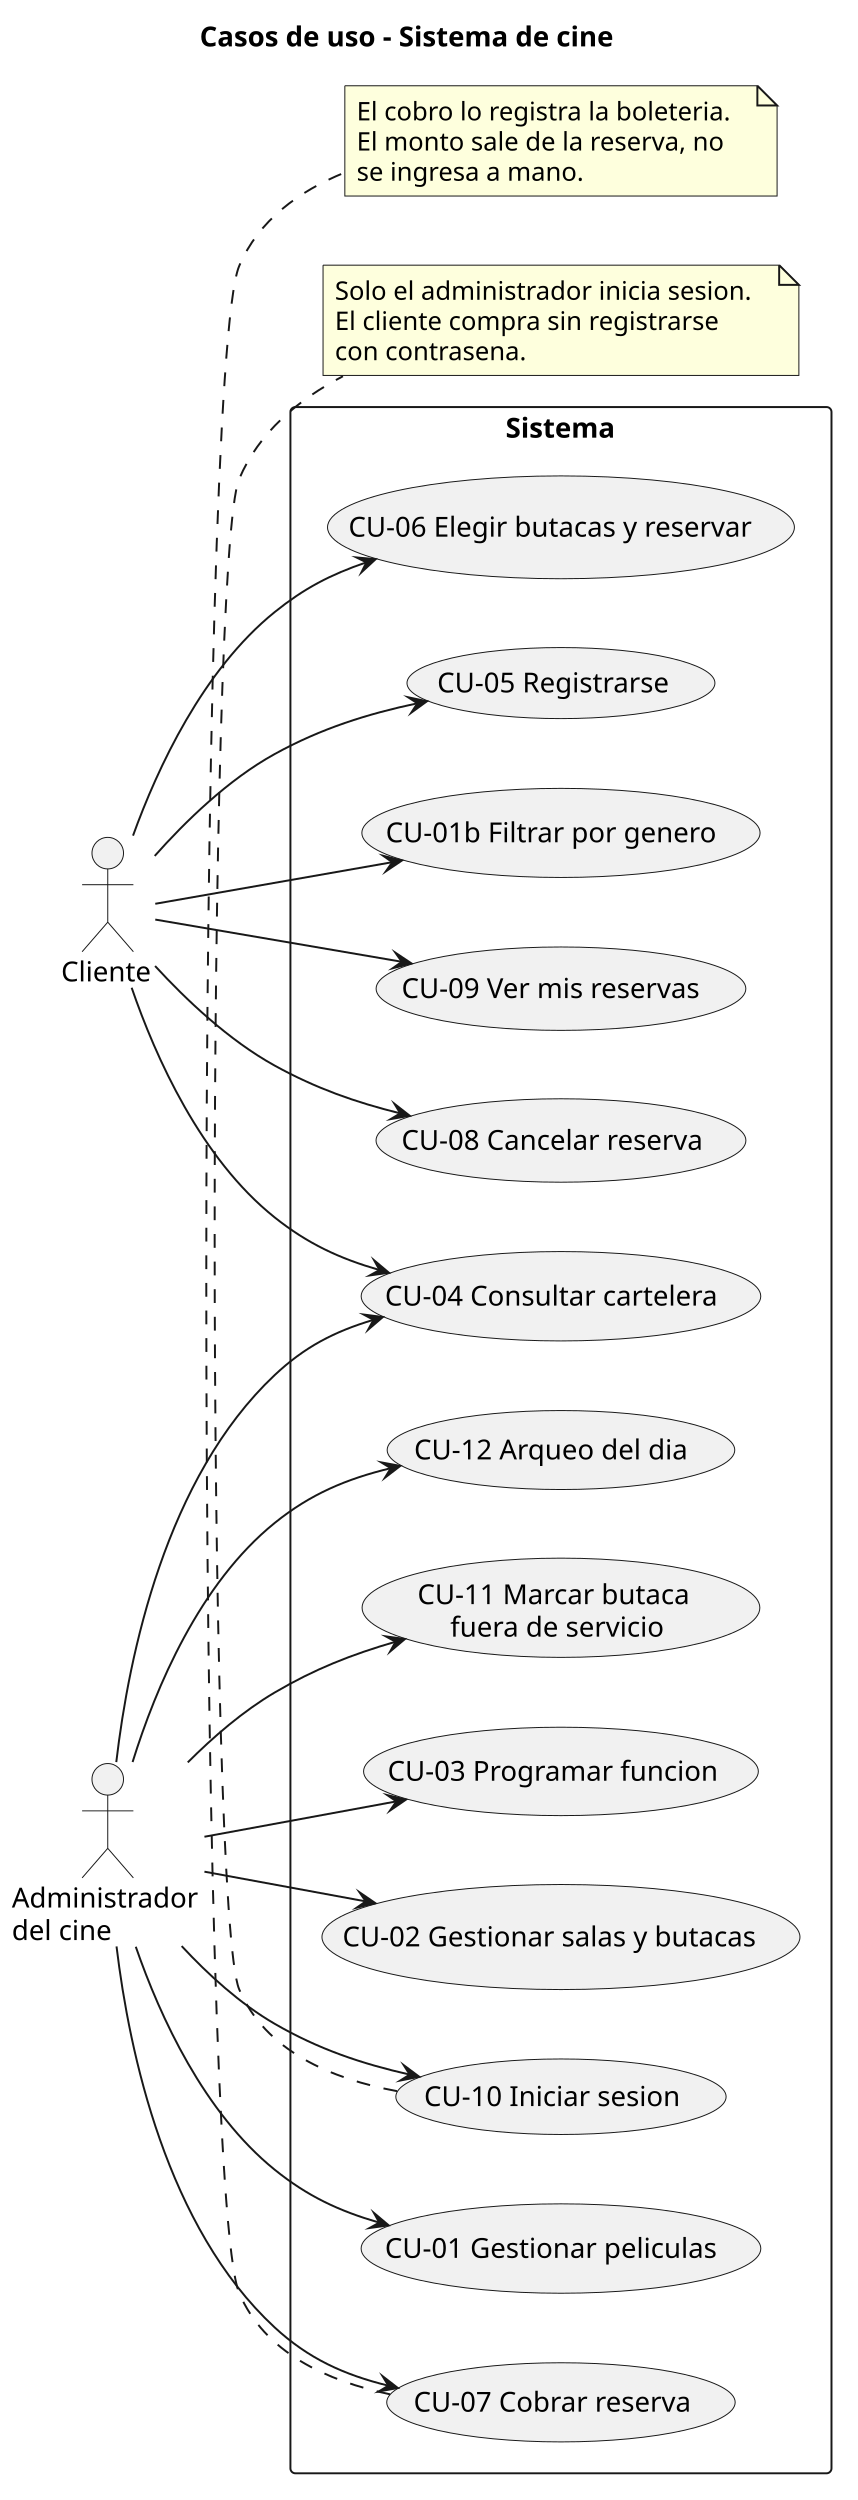
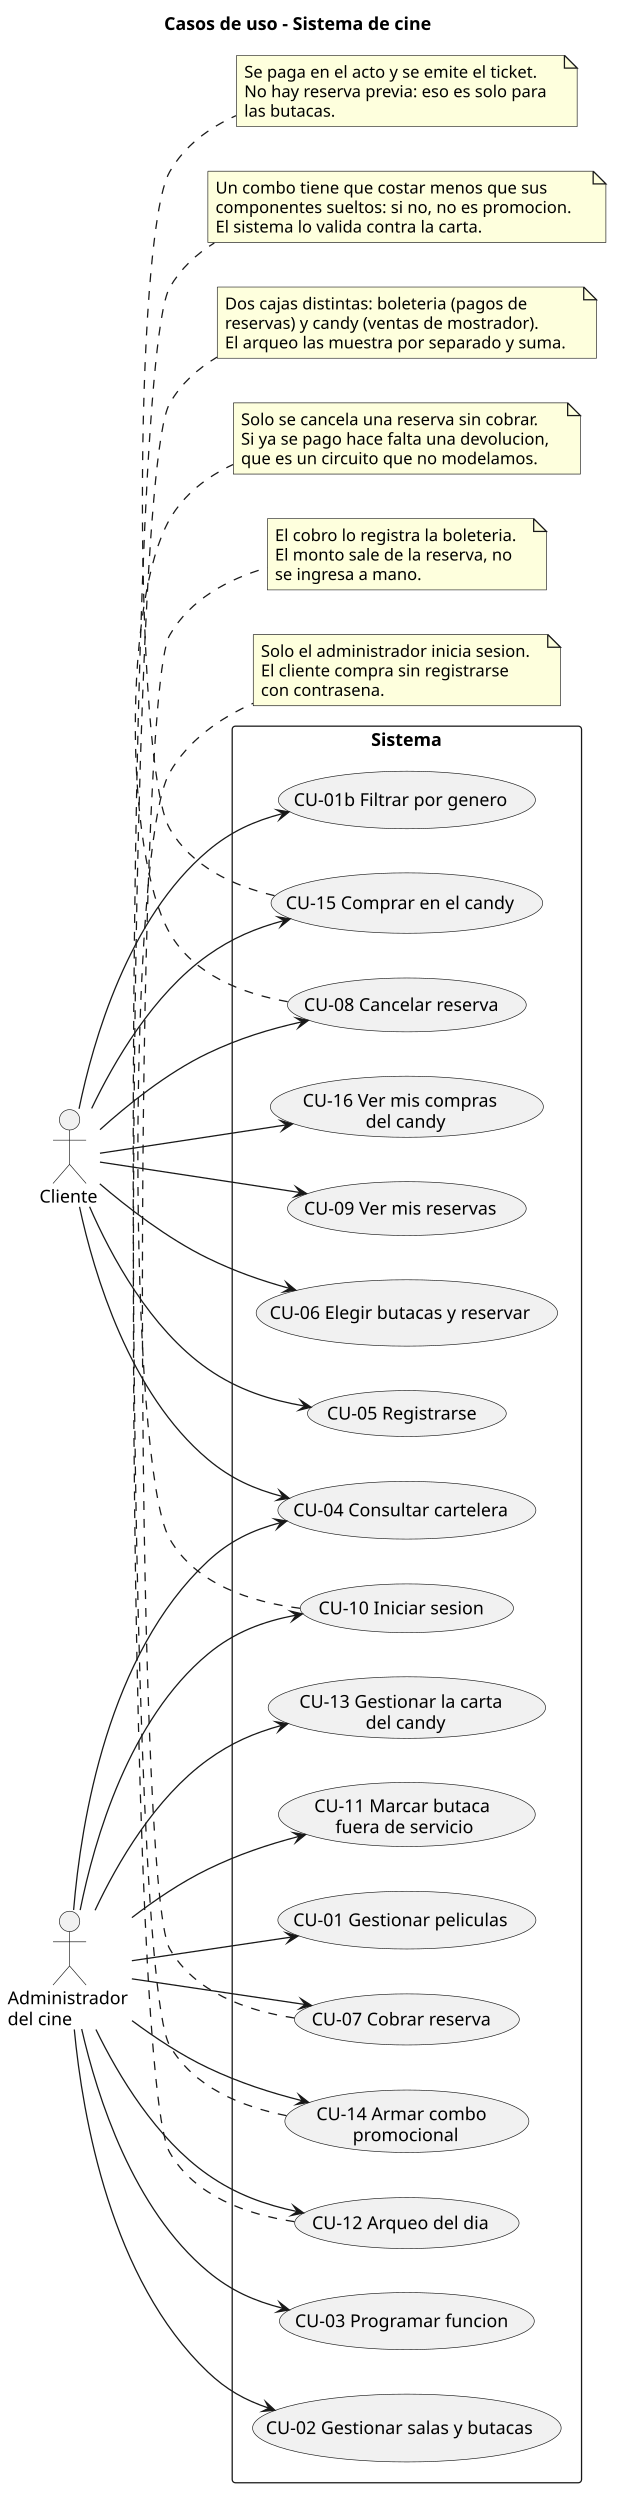
- <svg xmlns="http://www.w3.org/2000/svg" contentStyleType="text/css" data-diagram-type="DESCRIPTION" height="1268px" preserveAspectRatio="none" style="width:435px;height:1268px;background:#FFFFFF;" version="1.1" viewBox="0 0 435 1268" width="435px" zoomAndPan="magnify">
+ <svg xmlns="http://www.w3.org/2000/svg" contentStyleType="text/css" data-diagram-type="DESCRIPTION" height="1964px" preserveAspectRatio="none" style="width:490px;height:1964px;background:#FFFFFF;" version="1.1" viewBox="0 0 490 1964" width="490px" zoomAndPan="magnify">
  <defs />
  <g>
    <g class="title" data-source-line="1">
-       <text fill="#000000" font-family="sans-serif" font-size="14" font-weight="700" lengthAdjust="spacing" textLength="226.167" x="101.281" y="23.535">Casos de uso - Sistema de cine</text>
+       <text fill="#000000" font-family="sans-serif" font-size="14" font-weight="700" lengthAdjust="spacing" textLength="226.167" x="128.91" y="23.535">Casos de uso - Sistema de cine</text>
    </g>
    <g class="cluster" data-qualified-name="Sistema" data-source-line="8" id="ent0003">
-       <rect fill="none" height="1048" rx="2.5" ry="2.5" style="stroke:#181818;stroke-width:1;" width="274.43" x="147.3" y="206.458" />
-       <text fill="#000000" font-family="sans-serif" font-size="14" font-weight="700" lengthAdjust="spacing" textLength="56.15" x="256.44" y="221.993">Sistema</text>
+       <rect fill="none" height="1380" rx="2.5" ry="2.5" style="stroke:#181818;stroke-width:1;" width="274.44" x="182.42" y="570.458" />
+       <text fill="#000000" font-family="sans-serif" font-size="14" font-weight="700" lengthAdjust="spacing" textLength="56.15" x="291.565" y="585.993">Sistema</text>
    </g>
    <g class="entity" data-qualified-name="Sistema.CU01" data-source-line="9" id="ent0004">
-       <ellipse cx="284.522" cy="1140.461" fill="#F1F1F1" rx="101.362" ry="22.672" style="stroke:#181818;stroke-width:0.5;" />
-       <text fill="#000000" font-family="sans-serif" font-size="14" lengthAdjust="spacing" textLength="178.616" x="195.214" y="1145.205">CU-01 Gestionar peliculas</text>
+       <ellipse cx="319.642" cy="1508.461" fill="#F1F1F1" rx="101.362" ry="22.672" style="stroke:#181818;stroke-width:0.5;" />
+       <text fill="#000000" font-family="sans-serif" font-size="14" lengthAdjust="spacing" textLength="178.616" x="230.334" y="1513.205">CU-01 Gestionar peliculas</text>
    </g>
    <g class="entity" data-qualified-name="Sistema.CU01b" data-source-line="10" id="ent0005">
-       <ellipse cx="284.523" cy="422.457" fill="#F1F1F1" rx="100.993" ry="22.599" style="stroke:#181818;stroke-width:0.5;" />
-       <text fill="#000000" font-family="sans-serif" font-size="14" lengthAdjust="spacing" textLength="177.803" x="195.621" y="427.201">CU-01b Filtrar por genero</text>
+       <ellipse cx="319.643" cy="628.457" fill="#F1F1F1" rx="100.993" ry="22.599" style="stroke:#181818;stroke-width:0.5;" />
+       <text fill="#000000" font-family="sans-serif" font-size="14" lengthAdjust="spacing" textLength="177.803" x="230.742" y="633.201">CU-01b Filtrar por genero</text>
    </g>
    <g class="entity" data-qualified-name="Sistema.CU02" data-source-line="11" id="ent0006">
-       <ellipse cx="284.519" cy="982.462" fill="#F1F1F1" rx="121.219" ry="26.644" style="stroke:#181818;stroke-width:0.5;" />
-       <text fill="#000000" font-family="sans-serif" font-size="14" lengthAdjust="spacing" textLength="221.601" x="173.719" y="987.206">CU-02 Gestionar salas y butacas</text>
+       <ellipse cx="319.639" cy="1907.462" fill="#F1F1F1" rx="121.219" ry="26.644" style="stroke:#181818;stroke-width:0.5;" />
+       <text fill="#000000" font-family="sans-serif" font-size="14" lengthAdjust="spacing" textLength="221.601" x="208.839" y="1912.206">CU-02 Gestionar salas y butacas</text>
    </g>
    <g class="entity" data-qualified-name="Sistema.CU03" data-source-line="12" id="ent0007">
-       <ellipse cx="284.516" cy="898.462" fill="#F1F1F1" rx="100.116" ry="22.423" style="stroke:#181818;stroke-width:0.5;" />
-       <text fill="#000000" font-family="sans-serif" font-size="14" lengthAdjust="spacing" textLength="175.868" x="196.582" y="903.206">CU-03 Programar funcion</text>
+       <ellipse cx="319.636" cy="1823.461" fill="#F1F1F1" rx="100.116" ry="22.423" style="stroke:#181818;stroke-width:0.5;" />
+       <text fill="#000000" font-family="sans-serif" font-size="14" lengthAdjust="spacing" textLength="175.868" x="231.702" y="1828.206">CU-03 Programar funcion</text>
    </g>
    <g class="entity" data-qualified-name="Sistema.CU04" data-source-line="13" id="ent0008">
-       <ellipse cx="284.52" cy="657.456" fill="#F1F1F1" rx="101.34" ry="22.668" style="stroke:#181818;stroke-width:0.5;" />
-       <text fill="#000000" font-family="sans-serif" font-size="14" lengthAdjust="spacing" textLength="178.568" x="195.236" y="662.201">CU-04 Consultar cartelera</text>
+       <ellipse cx="319.64" cy="1186.456" fill="#F1F1F1" rx="101.34" ry="22.668" style="stroke:#181818;stroke-width:0.5;" />
+       <text fill="#000000" font-family="sans-serif" font-size="14" lengthAdjust="spacing" textLength="178.568" x="230.356" y="1191.2">CU-04 Consultar cartelera</text>
    </g>
    <g class="entity" data-qualified-name="Sistema.CU05" data-source-line="14" id="ent0009">
-       <ellipse cx="284.518" cy="346.458" fill="#F1F1F1" rx="78.098" ry="18.02" style="stroke:#181818;stroke-width:0.5;" />
-       <text fill="#000000" font-family="sans-serif" font-size="14" lengthAdjust="spacing" textLength="125.549" x="221.744" y="351.202">CU-05 Registrarse</text>
+       <ellipse cx="319.638" cy="1110.458" fill="#F1F1F1" rx="78.098" ry="18.02" style="stroke:#181818;stroke-width:0.5;" />
+       <text fill="#000000" font-family="sans-serif" font-size="14" lengthAdjust="spacing" textLength="125.549" x="256.864" y="1115.202">CU-05 Registrarse</text>
    </g>
    <g class="entity" data-qualified-name="Sistema.CU06" data-source-line="15" id="ent0010">
-       <ellipse cx="284.519" cy="267.458" fill="#F1F1F1" rx="118.399" ry="26.08" style="stroke:#181818;stroke-width:0.5;" />
-       <text fill="#000000" font-family="sans-serif" font-size="14" lengthAdjust="spacing" textLength="215.571" x="176.733" y="272.202">CU-06 Elegir butacas y reservar</text>
+       <ellipse cx="319.639" cy="1031.458" fill="#F1F1F1" rx="118.399" ry="26.08" style="stroke:#181818;stroke-width:0.5;" />
+       <text fill="#000000" font-family="sans-serif" font-size="14" lengthAdjust="spacing" textLength="215.571" x="211.853" y="1036.202">CU-06 Elegir butacas y reservar</text>
    </g>
    <g class="entity" data-qualified-name="Sistema.CU07" data-source-line="16" id="ent0011">
-       <ellipse cx="284.516" cy="1218.461" fill="#F1F1F1" rx="88.366" ry="20.073" style="stroke:#181818;stroke-width:0.5;" />
-       <text fill="#000000" font-family="sans-serif" font-size="14" lengthAdjust="spacing" textLength="149.509" x="209.762" y="1223.206">CU-07 Cobrar reserva</text>
+       <ellipse cx="319.636" cy="1586.461" fill="#F1F1F1" rx="88.366" ry="20.073" style="stroke:#181818;stroke-width:0.5;" />
+       <text fill="#000000" font-family="sans-serif" font-size="14" lengthAdjust="spacing" textLength="149.509" x="244.882" y="1591.206">CU-07 Cobrar reserva</text>
    </g>
    <g class="entity" data-qualified-name="Sistema.CU08" data-source-line="17" id="ent0012">
-       <ellipse cx="284.519" cy="578.458" fill="#F1F1F1" rx="93.799" ry="21.16" style="stroke:#181818;stroke-width:0.5;" />
-       <text fill="#000000" font-family="sans-serif" font-size="14" lengthAdjust="spacing" textLength="161.807" x="203.616" y="583.202">CU-08 Cancelar reserva</text>
+       <ellipse cx="319.639" cy="789.458" fill="#F1F1F1" rx="93.799" ry="21.16" style="stroke:#181818;stroke-width:0.5;" />
+       <text fill="#000000" font-family="sans-serif" font-size="14" lengthAdjust="spacing" textLength="161.807" x="238.736" y="794.202">CU-08 Cancelar reserva</text>
    </g>
    <g class="entity" data-qualified-name="Sistema.CU09" data-source-line="18" id="ent0013">
-       <ellipse cx="284.523" cy="501.461" fill="#F1F1F1" rx="93.763" ry="21.152" style="stroke:#181818;stroke-width:0.5;" />
-       <text fill="#000000" font-family="sans-serif" font-size="14" lengthAdjust="spacing" textLength="161.725" x="203.66" y="506.205">CU-09 Ver mis reservas</text>
+       <ellipse cx="319.643" cy="949.461" fill="#F1F1F1" rx="93.763" ry="21.152" style="stroke:#181818;stroke-width:0.5;" />
+       <text fill="#000000" font-family="sans-serif" font-size="14" lengthAdjust="spacing" textLength="161.725" x="238.78" y="954.205">CU-09 Ver mis reservas</text>
    </g>
    <g class="entity" data-qualified-name="Sistema.CU10" data-source-line="19" id="ent0014">
-       <ellipse cx="284.524" cy="1063.461" fill="#F1F1F1" rx="83.764" ry="19.153" style="stroke:#181818;stroke-width:0.5;" />
-       <text fill="#000000" font-family="sans-serif" font-size="14" lengthAdjust="spacing" textLength="138.906" x="215.071" y="1068.205">CU-10 Iniciar sesion</text>
+       <ellipse cx="319.644" cy="1263.461" fill="#F1F1F1" rx="83.764" ry="19.153" style="stroke:#181818;stroke-width:0.5;" />
+       <text fill="#000000" font-family="sans-serif" font-size="14" lengthAdjust="spacing" textLength="138.906" x="250.191" y="1268.205">CU-10 Iniciar sesion</text>
    </g>
    <g class="entity" data-qualified-name="Sistema.CU11" data-source-line="20" id="ent0015">
-       <ellipse cx="284.519" cy="815.459" fill="#F1F1F1" rx="100.869" ry="25.171" style="stroke:#181818;stroke-width:0.5;" />
-       <text fill="#000000" font-family="sans-serif" font-size="14" lengthAdjust="spacing" textLength="145.571" x="211.733" y="813.626">CU-11 Marcar butaca</text>
-       <text fill="#000000" font-family="sans-serif" font-size="14" lengthAdjust="spacing" textLength="112.342" x="228.348" y="830.114">fuera de servicio</text>
+       <ellipse cx="319.639" cy="1425.459" fill="#F1F1F1" rx="100.869" ry="25.171" style="stroke:#181818;stroke-width:0.5;" />
+       <text fill="#000000" font-family="sans-serif" font-size="14" lengthAdjust="spacing" textLength="145.571" x="246.853" y="1423.626">CU-11 Marcar butaca</text>
+       <text fill="#000000" font-family="sans-serif" font-size="14" lengthAdjust="spacing" textLength="112.342" x="263.468" y="1440.114">fuera de servicio</text>
    </g>
    <g class="entity" data-qualified-name="Sistema.CU12" data-source-line="21" id="ent0016">
-       <ellipse cx="284.521" cy="735.458" fill="#F1F1F1" rx="88.151" ry="20.03" style="stroke:#181818;stroke-width:0.5;" />
-       <text fill="#000000" font-family="sans-serif" font-size="14" lengthAdjust="spacing" textLength="149.017" x="210.012" y="740.203">CU-12 Arqueo del dia</text>
+       <ellipse cx="319.641" cy="1746.458" fill="#F1F1F1" rx="88.151" ry="20.03" style="stroke:#181818;stroke-width:0.5;" />
+       <text fill="#000000" font-family="sans-serif" font-size="14" lengthAdjust="spacing" textLength="149.017" x="245.132" y="1751.203">CU-12 Arqueo del dia</text>
+     </g>
+     <g class="entity" data-qualified-name="Sistema.CU13" data-source-line="22" id="ent0017">
+       <ellipse cx="319.641" cy="1341.463" fill="#F1F1F1" rx="108.971" ry="24.194" style="stroke:#181818;stroke-width:0.5;" />
+       <text fill="#000000" font-family="sans-serif" font-size="14" lengthAdjust="spacing" textLength="168.943" x="235.169" y="1341.653">CU-13 Gestionar la carta</text>
+       <text fill="#000000" font-family="sans-serif" font-size="14" lengthAdjust="spacing" textLength="64.805" x="287.239" y="1358.142">del candy</text>
+     </g>
+     <g class="entity" data-qualified-name="Sistema.CU14" data-source-line="23" id="ent0018">
+       <ellipse cx="319.637" cy="1666.456" fill="#F1F1F1" rx="95.847" ry="24.528" style="stroke:#181818;stroke-width:0.5;" />
+       <text fill="#000000" font-family="sans-serif" font-size="14" lengthAdjust="spacing" textLength="142.222" x="248.526" y="1665.603">CU-14 Armar combo</text>
+       <text fill="#000000" font-family="sans-serif" font-size="14" lengthAdjust="spacing" textLength="85.094" x="277.09" y="1682.091">promocional</text>
+     </g>
+     <g class="entity" data-qualified-name="Sistema.CU15" data-source-line="24" id="ent0019">
+       <ellipse cx="319.644" cy="709.459" fill="#F1F1F1" rx="106.704" ry="23.741" style="stroke:#181818;stroke-width:0.5;" />
+       <text fill="#000000" font-family="sans-serif" font-size="14" lengthAdjust="spacing" textLength="190.319" x="224.484" y="714.203">CU-15 Comprar en el candy</text>
+     </g>
+     <g class="entity" data-qualified-name="Sistema.CU16" data-source-line="25" id="ent0020">
+       <ellipse cx="319.637" cy="869.463" fill="#F1F1F1" rx="107.247" ry="24.005" style="stroke:#181818;stroke-width:0.5;" />
+       <text fill="#000000" font-family="sans-serif" font-size="14" lengthAdjust="spacing" textLength="163.666" x="237.804" y="869.439">CU-16 Ver mis compras</text>
+       <text fill="#000000" font-family="sans-serif" font-size="14" lengthAdjust="spacing" textLength="64.805" x="287.235" y="885.927">del candy</text>
    </g>
    <g class="entity" data-qualified-name="cliente" data-source-line="5" id="ent0001">
-       <ellipse cx="54.652" cy="432.718" fill="#F1F1F1" rx="8" ry="8" style="stroke:#181818;stroke-width:0.5;" />
-       <path d="M54.652,440.718 L54.652,467.718 M41.652,448.718 L67.652,448.718 M54.652,467.718 L41.652,482.718 M54.652,467.718 L67.652,482.718" fill="none" style="stroke:#181818;stroke-width:0.5;" />
-       <text fill="#000000" font-family="sans-serif" font-size="14" lengthAdjust="spacing" textLength="47.305" x="31" y="497.753">Cliente</text>
+       <ellipse cx="54.652" cy="879.718" fill="#F1F1F1" rx="8" ry="8" style="stroke:#181818;stroke-width:0.5;" />
+       <path d="M54.652,887.718 L54.652,914.718 M41.652,895.718 L67.652,895.718 M54.652,914.718 L41.652,929.718 M54.652,914.718 L67.652,929.718" fill="none" style="stroke:#181818;stroke-width:0.5;" />
+       <text fill="#000000" font-family="sans-serif" font-size="14" lengthAdjust="spacing" textLength="47.305" x="31" y="944.753">Cliente</text>
    </g>
    <g class="entity" data-qualified-name="admin" data-source-line="6" id="ent0002">
-       <ellipse cx="54.648" cy="902.468" fill="#F1F1F1" rx="8" ry="8" style="stroke:#181818;stroke-width:0.5;" />
-       <path d="M54.648,910.468 L54.648,937.468 M41.648,918.468 L67.648,918.468 M54.648,937.468 L41.648,952.468 M54.648,937.468 L67.648,952.468" fill="none" style="stroke:#181818;stroke-width:0.5;" />
-       <text fill="#000000" font-family="sans-serif" font-size="14" lengthAdjust="spacing" textLength="97.296" x="6" y="967.503">Administrador</text>
-       <text fill="#000000" font-family="sans-serif" font-size="14" lengthAdjust="spacing" textLength="52.794" x="6" y="983.992">del cine</text>
-     </g>
-     <g class="entity" data-qualified-name="GMN31" data-source-line="41" id="ent0032">
-       <path d="M163.85,134.488 L163.85,190.42 L405.19,190.42 L405.19,144.488 L395.19,134.488 L163.85,134.488" fill="#FEFFDD" style="stroke:#181818;stroke-width:0.5;" />
-       <path d="M395.19,134.488 L395.19,144.488 L405.19,144.488 L395.19,134.488" fill="#FEFFDD" style="stroke:#181818;stroke-width:1;" />
-       <text fill="#000000" font-family="sans-serif" font-size="13" lengthAdjust="spacing" textLength="220.34" x="169.85" y="152.057">Solo el administrador inicia sesion.</text>
-       <text fill="#000000" font-family="sans-serif" font-size="13" lengthAdjust="spacing" textLength="202.363" x="169.85" y="167.367">El cliente compra sin registrarse</text>
-       <text fill="#000000" font-family="sans-serif" font-size="13" lengthAdjust="spacing" textLength="100.128" x="169.85" y="182.678">con contrasena.</text>
-     </g>
-     <g class="entity" data-qualified-name="GMN34" data-source-line="47" id="ent0035">
-       <path d="M174.9,43.488 L174.9,99.42 L394.137,99.42 L394.137,53.488 L384.137,43.488 L174.9,43.488" fill="#FEFFDD" style="stroke:#181818;stroke-width:0.5;" />
-       <path d="M384.137,43.488 L384.137,53.488 L394.137,53.488 L384.137,43.488" fill="#FEFFDD" style="stroke:#181818;stroke-width:1;" />
-       <text fill="#000000" font-family="sans-serif" font-size="13" lengthAdjust="spacing" textLength="198.237" x="180.9" y="61.057">El cobro lo registra la boleteria.</text>
-       <text fill="#000000" font-family="sans-serif" font-size="13" lengthAdjust="spacing" textLength="193.515" x="180.9" y="76.367">El monto sale de la reserva, no</text>
-       <text fill="#000000" font-family="sans-serif" font-size="13" lengthAdjust="spacing" textLength="119.171" x="180.9" y="91.678">se ingresa a mano.</text>
-     </g>
-     <g class="link" data-entity-1="ent0001" data-entity-2="ent0008" data-link-type="dependency" data-source-line="24" id="lnk17">
-       <path d="M66.78,500.978 C78.95,536.338 101.88,587.618 139.3,617.458 C155.95,630.738 171.936,638.232 192.486,644.162" fill="none" id="cliente-to-CU04" style="stroke:#181818;stroke-width:1;" />
-       <polygon fill="#181818" points="197.29,645.548,189.752,639.21,192.486,644.162,187.534,646.896,197.29,645.548" style="stroke:#181818;stroke-width:1;stroke-linejoin:miter;stroke-miterlimit:10;" />
-     </g>
-     <g class="link" data-entity-1="ent0001" data-entity-2="ent0005" data-link-type="dependency" data-source-line="25" id="lnk18">
-       <path d="M78.75,458.398 C107.94,453.278 154.785,445.052 198.965,437.302" fill="none" id="cliente-to-CU01b" style="stroke:#181818;stroke-width:1;" />
-       <polygon fill="#181818" points="203.89,436.438,194.334,434.053,198.965,437.302,195.716,441.933,203.89,436.438" style="stroke:#181818;stroke-width:1;stroke-linejoin:miter;stroke-miterlimit:10;" />
-     </g>
-     <g class="link" data-entity-1="ent0001" data-entity-2="ent0009" data-link-type="dependency" data-source-line="26" id="lnk19">
-       <path d="M78.47,434.128 C93.9,416.768 115.72,395.458 139.3,382.458 C162.91,369.438 186.389,362.086 211.689,356.716" fill="none" id="cliente-to-CU05" style="stroke:#181818;stroke-width:1;" />
-       <polygon fill="#181818" points="216.58,355.678,206.946,353.634,211.689,356.716,208.607,361.46,216.58,355.678" style="stroke:#181818;stroke-width:1;stroke-linejoin:miter;stroke-miterlimit:10;" />
-     </g>
-     <g class="link" data-entity-1="ent0001" data-entity-2="ent0010" data-link-type="dependency" data-source-line="27" id="lnk20">
-       <path d="M67.47,423.838 C79.96,389.308 102.96,339.768 139.3,310.458 C154.14,298.488 167.517,291.45 185.817,285.22" fill="none" id="cliente-to-CU06" style="stroke:#181818;stroke-width:1;" />
-       <polygon fill="#181818" points="190.55,283.608,180.741,282.722,185.817,285.22,183.319,290.295,190.55,283.608" style="stroke:#181818;stroke-width:1;stroke-linejoin:miter;stroke-miterlimit:10;" />
-     </g>
-     <g class="link" data-entity-1="ent0001" data-entity-2="ent0012" data-link-type="dependency" data-source-line="28" id="lnk21">
-       <path d="M78.66,489.958 C94.17,506.838 116,527.608 139.3,540.458 C160.27,552.028 180.058,558.99 202.988,564.7" fill="none" id="cliente-to-CU08" style="stroke:#181818;stroke-width:1;" />
-       <polygon fill="#181818" points="207.84,565.908,200.073,559.852,202.988,564.7,198.14,567.615,207.84,565.908" style="stroke:#181818;stroke-width:1;stroke-linejoin:miter;stroke-miterlimit:10;" />
-     </g>
-     <g class="link" data-entity-1="ent0001" data-entity-2="ent0013" data-link-type="dependency" data-source-line="29" id="lnk22">
-       <path d="M78.75,466.408 C109.02,471.588 158.622,480.085 203.802,487.815" fill="none" id="cliente-to-CU09" style="stroke:#181818;stroke-width:1;" />
-       <polygon fill="#181818" points="208.73,488.658,200.534,483.198,203.802,487.815,199.184,491.083,208.73,488.658" style="stroke:#181818;stroke-width:1;stroke-linejoin:miter;stroke-miterlimit:10;" />
-     </g>
-     <g class="link" data-entity-1="ent0002" data-entity-2="ent0014" data-link-type="dependency" data-source-line="31" id="lnk23">
-       <path d="M92.14,987.048 C105.57,1001.528 121.82,1016.328 139.3,1026.458 C161.55,1039.358 183.413,1046.714 207.793,1052.234" fill="none" id="admin-to-CU10" style="stroke:#181818;stroke-width:1;" />
-       <polygon fill="#181818" points="212.67,1053.338,204.775,1047.45,207.793,1052.234,203.009,1055.252,212.67,1053.338" style="stroke:#181818;stroke-width:1;stroke-linejoin:miter;stroke-miterlimit:10;" />
-     </g>
-     <g class="link" data-entity-1="ent0002" data-entity-2="ent0004" data-link-type="dependency" data-source-line="32" id="lnk24">
-       <path d="M68.87,987.388 C81.35,1023.368 103.58,1071.588 139.3,1100.458 C155.87,1113.848 171.817,1121.38 192.367,1127.32" fill="none" id="admin-to-CU01" style="stroke:#181818;stroke-width:1;" />
-       <polygon fill="#181818" points="197.17,1128.708,189.635,1122.366,192.367,1127.32,187.413,1130.052,197.17,1128.708" style="stroke:#181818;stroke-width:1;stroke-linejoin:miter;stroke-miterlimit:10;" />
-     </g>
-     <g class="link" data-entity-1="ent0002" data-entity-2="ent0006" data-link-type="dependency" data-source-line="33" id="lnk25">
-       <path d="M103.69,949.318 C128.9,953.958 155.733,958.902 185.513,964.392" fill="none" id="admin-to-CU02" style="stroke:#181818;stroke-width:1;" />
-       <polygon fill="#181818" points="190.43,965.298,182.304,959.733,185.513,964.392,180.854,967.6,190.43,965.298" style="stroke:#181818;stroke-width:1;stroke-linejoin:miter;stroke-miterlimit:10;" />
-     </g>
-     <g class="link" data-entity-1="ent0002" data-entity-2="ent0007" data-link-type="dependency" data-source-line="34" id="lnk26">
-       <path d="M103.69,931.598 C133.33,926.138 167.123,919.915 201.023,913.665" fill="none" id="admin-to-CU03" style="stroke:#181818;stroke-width:1;" />
-       <polygon fill="#181818" points="205.94,912.758,196.364,910.456,201.023,913.665,197.814,918.324,205.94,912.758" style="stroke:#181818;stroke-width:1;stroke-linejoin:miter;stroke-miterlimit:10;" />
-     </g>
-     <g class="link" data-entity-1="ent0002" data-entity-2="ent0008" data-link-type="dependency" data-source-line="35" id="lnk27">
-       <path d="M58.98,893.728 C65.4,839.008 84.22,749.278 139.3,697.458 C154.44,683.218 169.409,675.4 189.419,669.42" fill="none" id="admin-to-CU04" style="stroke:#181818;stroke-width:1;" />
-       <polygon fill="#181818" points="194.21,667.988,184.441,666.733,189.419,669.42,186.732,674.398,194.21,667.988" style="stroke:#181818;stroke-width:1;stroke-linejoin:miter;stroke-miterlimit:10;" />
-     </g>
-     <g class="link" data-entity-1="ent0002" data-entity-2="ent0015" data-link-type="dependency" data-source-line="36" id="lnk28">
-       <path d="M95.23,893.888 C108.18,880.928 123.35,867.858 139.3,858.458 C159.44,846.588 178.328,839.15 200.618,832.69" fill="none" id="admin-to-CU11" style="stroke:#181818;stroke-width:1;" />
-       <polygon fill="#181818" points="205.42,831.298,195.662,829.962,200.618,832.69,197.889,837.645,205.42,831.298" style="stroke:#181818;stroke-width:1;stroke-linejoin:miter;stroke-miterlimit:10;" />
-     </g>
-     <g class="link" data-entity-1="ent0002" data-entity-2="ent0011" data-link-type="dependency" data-source-line="37" id="lnk29">
-       <path d="M59.1,987.228 C65.64,1041.448 84.56,1129.818 139.3,1180.458 C156.4,1196.288 174.454,1204.485 196.964,1210.015" fill="none" id="admin-to-CU07" style="stroke:#181818;stroke-width:1;" />
-       <polygon fill="#181818" points="201.82,1211.208,194.034,1205.177,196.964,1210.015,192.126,1212.946,201.82,1211.208" style="stroke:#181818;stroke-width:1;stroke-linejoin:miter;stroke-miterlimit:10;" />
-     </g>
-     <g class="link" data-entity-1="ent0002" data-entity-2="ent0016" data-link-type="dependency" data-source-line="38" id="lnk30">
-       <path d="M67.25,893.708 C79.11,855.588 101.29,803.188 139.3,772.458 C157.39,757.828 175.719,750.09 198.199,744.67" fill="none" id="admin-to-CU12" style="stroke:#181818;stroke-width:1;" />
-       <polygon fill="#181818" points="203.06,743.498,193.373,741.719,198.199,744.67,195.248,749.496,203.06,743.498" style="stroke:#181818;stroke-width:1;stroke-linejoin:miter;stroke-miterlimit:10;" />
-     </g>
-     <g class="link" data-entity-1="ent0014" data-entity-2="ent0032" data-link-type="association" data-source-line="41" id="lnk33">
-       <path d="M201.36,1060.628 C168.07,1054.448 134.49,1040.188 121.3,1008.958 C104.73,969.758 104.73,282.158 121.3,242.958 C131.26,219.388 151.25,202.668 173.94,190.828" fill="none" id="CU10-GMN31" style="stroke:#181818;stroke-width:1;stroke-dasharray:7,7;" />
-     </g>
-     <g class="link" data-entity-1="ent0011" data-entity-2="ent0035" data-link-type="association" data-source-line="47" id="lnk36">
-       <path d="M197.87,1214.398 C165.76,1207.668 134.05,1193.148 121.3,1162.958 C99.07,1110.348 99.07,187.568 121.3,134.958 C131.06,111.848 151.48,97.038 174.68,87.588" fill="none" id="CU07-GMN34" style="stroke:#181818;stroke-width:1;stroke-dasharray:7,7;" />
+       <ellipse cx="54.648" cy="1509.468" fill="#F1F1F1" rx="8" ry="8" style="stroke:#181818;stroke-width:0.5;" />
+       <path d="M54.648,1517.468 L54.648,1544.468 M41.648,1525.468 L67.648,1525.468 M54.648,1544.468 L41.648,1559.468 M54.648,1544.468 L67.648,1559.468" fill="none" style="stroke:#181818;stroke-width:0.5;" />
+       <text fill="#000000" font-family="sans-serif" font-size="14" lengthAdjust="spacing" textLength="97.296" x="6" y="1574.503">Administrador</text>
+       <text fill="#000000" font-family="sans-serif" font-size="14" lengthAdjust="spacing" textLength="52.794" x="6" y="1590.992">del cine</text>
+     </g>
+     <g class="entity" data-qualified-name="GMN39" data-source-line="49" id="ent0040">
+       <path d="M198.97,498.488 L198.97,554.42 L440.31,554.42 L440.31,508.488 L430.31,498.488 L198.97,498.488" fill="#FEFFDD" style="stroke:#181818;stroke-width:0.5;" />
+       <path d="M430.31,498.488 L430.31,508.488 L440.31,508.488 L430.31,498.488" fill="#FEFFDD" style="stroke:#181818;stroke-width:1;" />
+       <text fill="#000000" font-family="sans-serif" font-size="13" lengthAdjust="spacing" textLength="220.34" x="204.97" y="516.057">Solo el administrador inicia sesion.</text>
+       <text fill="#000000" font-family="sans-serif" font-size="13" lengthAdjust="spacing" textLength="202.363" x="204.97" y="531.367">El cliente compra sin registrarse</text>
+       <text fill="#000000" font-family="sans-serif" font-size="13" lengthAdjust="spacing" textLength="100.128" x="204.97" y="546.678">con contrasena.</text>
+     </g>
+     <g class="entity" data-qualified-name="GMN42" data-source-line="55" id="ent0043">
+       <path d="M210.02,407.488 L210.02,463.42 L429.257,463.42 L429.257,417.488 L419.257,407.488 L210.02,407.488" fill="#FEFFDD" style="stroke:#181818;stroke-width:0.5;" />
+       <path d="M419.257,407.488 L419.257,417.488 L429.257,417.488 L419.257,407.488" fill="#FEFFDD" style="stroke:#181818;stroke-width:1;" />
+       <text fill="#000000" font-family="sans-serif" font-size="13" lengthAdjust="spacing" textLength="198.237" x="216.02" y="425.057">El cobro lo registra la boleteria.</text>
+       <text fill="#000000" font-family="sans-serif" font-size="13" lengthAdjust="spacing" textLength="193.515" x="216.02" y="440.367">El monto sale de la reserva, no</text>
+       <text fill="#000000" font-family="sans-serif" font-size="13" lengthAdjust="spacing" textLength="119.171" x="216.02" y="455.678">se ingresa a mano.</text>
+     </g>
+     <g class="entity" data-qualified-name="GMN45" data-source-line="61" id="ent0046">
+       <path d="M183.33,316.488 L183.33,372.42 L455.945,372.42 L455.945,326.488 L445.945,316.488 L183.33,316.488" fill="#FEFFDD" style="stroke:#181818;stroke-width:0.5;" />
+       <path d="M445.945,316.488 L445.945,326.488 L455.945,326.488 L445.945,316.488" fill="#FEFFDD" style="stroke:#181818;stroke-width:1;" />
+       <text fill="#000000" font-family="sans-serif" font-size="13" lengthAdjust="spacing" textLength="244.207" x="189.33" y="334.057">Solo se cancela una reserva sin cobrar.</text>
+       <text fill="#000000" font-family="sans-serif" font-size="13" lengthAdjust="spacing" textLength="251.615" x="189.33" y="349.367">Si ya se pago hace falta una devolucion,</text>
+       <text fill="#000000" font-family="sans-serif" font-size="13" lengthAdjust="spacing" textLength="242.138" x="189.33" y="364.678">que es un circuito que no modelamos.</text>
+     </g>
+     <g class="entity" data-qualified-name="GMN48" data-source-line="67" id="ent0049">
+       <path d="M170.7,225.488 L170.7,281.42 L468.572,281.42 L468.572,235.488 L458.572,225.488 L170.7,225.488" fill="#FEFFDD" style="stroke:#181818;stroke-width:0.5;" />
+       <path d="M458.572,225.488 L458.572,235.488 L468.572,235.488 L458.572,225.488" fill="#FEFFDD" style="stroke:#181818;stroke-width:1;" />
+       <text fill="#000000" font-family="sans-serif" font-size="13" lengthAdjust="spacing" textLength="247.812" x="176.7" y="243.057">Dos cajas distintas: boleteria (pagos de</text>
+       <text fill="#000000" font-family="sans-serif" font-size="13" lengthAdjust="spacing" textLength="255.049" x="176.7" y="258.367">reservas) y candy (ventas de mostrador).</text>
+       <text fill="#000000" font-family="sans-serif" font-size="13" lengthAdjust="spacing" textLength="276.872" x="176.7" y="273.678">El arqueo las muestra por separado y suma.</text>
+     </g>
+     <g class="entity" data-qualified-name="GMN51" data-source-line="73" id="ent0052">
+       <path d="M163.3,134.488 L163.3,190.42 L475.988,190.42 L475.988,144.488 L465.988,134.488 L163.3,134.488" fill="#FEFFDD" style="stroke:#181818;stroke-width:0.5;" />
+       <path d="M465.988,134.488 L465.988,144.488 L475.988,144.488 L465.988,134.488" fill="#FEFFDD" style="stroke:#181818;stroke-width:1;" />
+       <text fill="#000000" font-family="sans-serif" font-size="13" lengthAdjust="spacing" textLength="268.988" x="169.3" y="152.057">Un combo tiene que costar menos que sus</text>
+       <text fill="#000000" font-family="sans-serif" font-size="13" lengthAdjust="spacing" textLength="291.688" x="169.3" y="167.367">componentes sueltos: si no, no es promocion.</text>
+       <text fill="#000000" font-family="sans-serif" font-size="13" lengthAdjust="spacing" textLength="218.766" x="169.3" y="182.678">El sistema lo valida contra la carta.</text>
+     </g>
+     <g class="entity" data-qualified-name="GMN54" data-source-line="79" id="ent0055">
+       <path d="M185.87,43.488 L185.87,99.42 L453.413,99.42 L453.413,53.488 L443.413,43.488 L185.87,43.488" fill="#FEFFDD" style="stroke:#181818;stroke-width:0.5;" />
+       <path d="M443.413,43.488 L443.413,53.488 L453.413,53.488 L443.413,43.488" fill="#FEFFDD" style="stroke:#181818;stroke-width:1;" />
+       <text fill="#000000" font-family="sans-serif" font-size="13" lengthAdjust="spacing" textLength="240.906" x="191.87" y="61.057">Se paga en el acto y se emite el ticket.</text>
+       <text fill="#000000" font-family="sans-serif" font-size="13" lengthAdjust="spacing" textLength="246.543" x="191.87" y="76.367">No hay reserva previa: eso es solo para</text>
+       <text fill="#000000" font-family="sans-serif" font-size="13" lengthAdjust="spacing" textLength="74.547" x="191.87" y="91.678">las butacas.</text>
+     </g>
+     <g class="link" data-entity-1="ent0001" data-entity-2="ent0008" data-link-type="dependency" data-source-line="28" id="lnk21">
+       <path d="M62.47,948.098 C73.86,1000.898 101.85,1094.888 163.3,1146.458 C181.32,1161.588 199.531,1169.828 222.332,1175.768" fill="none" id="cliente-to-CU04" style="stroke:#181818;stroke-width:1;" />
+       <polygon fill="#181818" points="227.17,1177.028,219.469,1170.889,222.332,1175.768,217.452,1178.63,227.17,1177.028" style="stroke:#181818;stroke-width:1;stroke-linejoin:miter;stroke-miterlimit:10;" />
+     </g>
+     <g class="link" data-entity-1="ent0001" data-entity-2="ent0005" data-link-type="dependency" data-source-line="29" id="lnk22">
+       <path d="M62.09,871.078 C73.12,817.588 100.81,721.238 163.3,668.458 C181.27,653.278 199.472,645.019 222.262,639.079" fill="none" id="cliente-to-CU01b" style="stroke:#181818;stroke-width:1;" />
+       <polygon fill="#181818" points="227.1,637.818,217.382,636.217,222.262,639.079,219.4,643.959,227.1,637.818" style="stroke:#181818;stroke-width:1;stroke-linejoin:miter;stroke-miterlimit:10;" />
+     </g>
+     <g class="link" data-entity-1="ent0001" data-entity-2="ent0009" data-link-type="dependency" data-source-line="30" id="lnk23">
+       <path d="M70.37,948.008 C87.04,986.338 117.92,1043.848 163.3,1075.458 C186.89,1091.898 212.023,1099.897 239.403,1104.627" fill="none" id="cliente-to-CU05" style="stroke:#181818;stroke-width:1;" />
+       <polygon fill="#181818" points="244.33,1105.478,236.142,1100.005,239.403,1104.627,234.78,1107.888,244.33,1105.478" style="stroke:#181818;stroke-width:1;stroke-linejoin:miter;stroke-miterlimit:10;" />
+     </g>
+     <g class="link" data-entity-1="ent0001" data-entity-2="ent0010" data-link-type="dependency" data-source-line="31" id="lnk24">
+       <path d="M78.41,930.018 C99.17,947.788 131.38,972.978 163.3,988.458 C184.82,998.898 204.481,1005.824 227.531,1012.205" fill="none" id="cliente-to-CU06" style="stroke:#181818;stroke-width:1;" />
+       <polygon fill="#181818" points="232.35,1013.538,224.743,1007.282,227.531,1012.205,222.609,1014.992,232.35,1013.538" style="stroke:#181818;stroke-width:1;stroke-linejoin:miter;stroke-miterlimit:10;" />
+     </g>
+     <g class="link" data-entity-1="ent0001" data-entity-2="ent0012" data-link-type="dependency" data-source-line="32" id="lnk25">
+       <path d="M78.56,887.468 C99.16,868.868 131.07,842.848 163.3,827.458 C187.85,815.738 211.491,808.513 237.341,802.713" fill="none" id="cliente-to-CU08" style="stroke:#181818;stroke-width:1;" />
+       <polygon fill="#181818" points="242.22,801.618,232.563,799.686,237.341,802.713,234.314,807.492,242.22,801.618" style="stroke:#181818;stroke-width:1;stroke-linejoin:miter;stroke-miterlimit:10;" />
+     </g>
+     <g class="link" data-entity-1="ent0001" data-entity-2="ent0013" data-link-type="dependency" data-source-line="33" id="lnk26">
+       <path d="M78.53,912.938 C114.33,918.388 180.307,928.416 235.827,936.866" fill="none" id="cliente-to-CU09" style="stroke:#181818;stroke-width:1;" />
+       <polygon fill="#181818" points="240.77,937.618,232.474,932.31,235.827,936.866,231.271,940.219,240.77,937.618" style="stroke:#181818;stroke-width:1;stroke-linejoin:miter;stroke-miterlimit:10;" />
+     </g>
+     <g class="link" data-entity-1="ent0001" data-entity-2="ent0019" data-link-type="dependency" data-source-line="34" id="lnk27">
+       <path d="M72.01,870.788 C89.4,834.348 120.33,780.928 163.3,750.458 C182.29,736.988 200.602,729.239 223.142,723.168" fill="none" id="cliente-to-CU15" style="stroke:#181818;stroke-width:1;" />
+       <polygon fill="#181818" points="227.97,721.868,218.239,720.346,223.142,723.168,220.32,728.071,227.97,721.868" style="stroke:#181818;stroke-width:1;stroke-linejoin:miter;stroke-miterlimit:10;" />
+     </g>
+     <g class="link" data-entity-1="ent0001" data-entity-2="ent0020" data-link-type="dependency" data-source-line="35" id="lnk28">
+       <path d="M78.53,905.978 C112.02,900.888 171.297,891.87 224.897,883.72" fill="none" id="cliente-to-CU16" style="stroke:#181818;stroke-width:1;" />
+       <polygon fill="#181818" points="229.84,882.968,220.341,880.367,224.897,883.72,221.544,888.276,229.84,882.968" style="stroke:#181818;stroke-width:1;stroke-linejoin:miter;stroke-miterlimit:10;" />
+     </g>
+     <g class="link" data-entity-1="ent0002" data-entity-2="ent0014" data-link-type="dependency" data-source-line="37" id="lnk29">
+       <path d="M62.97,1500.578 C74.31,1444.218 101.62,1350.828 163.3,1299.458 C184.04,1282.188 206.597,1273.779 232.667,1268.839" fill="none" id="admin-to-CU10" style="stroke:#181818;stroke-width:1;" />
+       <polygon fill="#181818" points="237.58,1267.908,227.993,1265.654,232.667,1268.839,229.482,1273.514,237.58,1267.908" style="stroke:#181818;stroke-width:1;stroke-linejoin:miter;stroke-miterlimit:10;" />
+     </g>
+     <g class="link" data-entity-1="ent0002" data-entity-2="ent0004" data-link-type="dependency" data-source-line="38" id="lnk30">
+       <path d="M103.58,1540.348 C139.95,1534.958 185.944,1528.131 229.114,1521.732" fill="none" id="admin-to-CU01" style="stroke:#181818;stroke-width:1;" />
+       <polygon fill="#181818" points="234.06,1520.998,224.571,1518.361,229.114,1521.732,225.744,1526.275,234.06,1520.998" style="stroke:#181818;stroke-width:1;stroke-linejoin:miter;stroke-miterlimit:10;" />
+     </g>
+     <g class="link" data-entity-1="ent0002" data-entity-2="ent0006" data-link-type="dependency" data-source-line="39" id="lnk31">
+       <path d="M58.36,1594.338 C64.9,1663.178 87.2,1791.248 163.3,1863.458 C177.93,1877.348 191.896,1885.3 211.206,1891.86" fill="none" id="admin-to-CU02" style="stroke:#181818;stroke-width:1;" />
+       <polygon fill="#181818" points="215.94,1893.468,208.705,1886.786,211.206,1891.86,206.132,1894.361,215.94,1893.468" style="stroke:#181818;stroke-width:1;stroke-linejoin:miter;stroke-miterlimit:10;" />
+     </g>
+     <g class="link" data-entity-1="ent0002" data-entity-2="ent0007" data-link-type="dependency" data-source-line="40" id="lnk32">
+       <path d="M64.17,1594.018 C76.52,1647.918 104.65,1735.538 163.3,1784.458 C181.34,1799.508 199.554,1807.635 222.345,1813.435" fill="none" id="admin-to-CU03" style="stroke:#181818;stroke-width:1;" />
+       <polygon fill="#181818" points="227.19,1814.668,219.455,1808.572,222.345,1813.435,217.482,1816.325,227.19,1814.668" style="stroke:#181818;stroke-width:1;stroke-linejoin:miter;stroke-miterlimit:10;" />
+     </g>
+     <g class="link" data-entity-1="ent0002" data-entity-2="ent0008" data-link-type="dependency" data-source-line="41" id="lnk33">
+       <path d="M57.83,1500.478 C63.68,1430.478 85.1,1299.248 163.3,1226.458 C180.32,1210.618 197.926,1202.128 220.446,1196.168" fill="none" id="admin-to-CU04" style="stroke:#181818;stroke-width:1;" />
+       <polygon fill="#181818" points="225.28,1194.888,215.556,1193.324,220.446,1196.168,217.603,1201.058,225.28,1194.888" style="stroke:#181818;stroke-width:1;stroke-linejoin:miter;stroke-miterlimit:10;" />
+     </g>
+     <g class="link" data-entity-1="ent0002" data-entity-2="ent0015" data-link-type="dependency" data-source-line="42" id="lnk34">
+       <path d="M103.62,1506.478 C121.45,1492.838 142.44,1478.578 163.3,1468.458 C187.22,1456.858 209.934,1449.22 235.144,1442.59" fill="none" id="admin-to-CU11" style="stroke:#181818;stroke-width:1;" />
+       <polygon fill="#181818" points="239.98,1441.318,230.259,1439.739,235.144,1442.59,232.293,1447.476,239.98,1441.318" style="stroke:#181818;stroke-width:1;stroke-linejoin:miter;stroke-miterlimit:10;" />
+     </g>
+     <g class="link" data-entity-1="ent0002" data-entity-2="ent0011" data-link-type="dependency" data-source-line="43" id="lnk35">
+       <path d="M103.58,1554.568 C142.99,1560.408 194.554,1568.054 239.754,1574.764" fill="none" id="admin-to-CU07" style="stroke:#181818;stroke-width:1;" />
+       <polygon fill="#181818" points="244.7,1575.498,236.385,1570.22,239.754,1574.764,235.21,1578.133,244.7,1575.498" style="stroke:#181818;stroke-width:1;stroke-linejoin:miter;stroke-miterlimit:10;" />
+     </g>
+     <g class="link" data-entity-1="ent0002" data-entity-2="ent0016" data-link-type="dependency" data-source-line="44" id="lnk36">
+       <path d="M75.37,1594.378 C93.12,1630.908 122.66,1680.018 163.3,1708.458 C185.25,1723.818 207.83,1731.956 233.55,1737.436" fill="none" id="admin-to-CU12" style="stroke:#181818;stroke-width:1;" />
+       <polygon fill="#181818" points="238.44,1738.478,230.471,1732.691,233.55,1737.436,228.804,1740.515,238.44,1738.478" style="stroke:#181818;stroke-width:1;stroke-linejoin:miter;stroke-miterlimit:10;" />
+     </g>
+     <g class="link" data-entity-1="ent0002" data-entity-2="ent0017" data-link-type="dependency" data-source-line="45" id="lnk37">
+       <path d="M74.69,1500.718 C92.29,1463.288 121.98,1412.288 163.3,1382.458 C181.73,1369.148 199.35,1361.487 221.37,1355.417" fill="none" id="admin-to-CU13" style="stroke:#181818;stroke-width:1;" />
+       <polygon fill="#181818" points="226.19,1354.088,216.451,1352.624,221.37,1355.417,218.577,1360.336,226.19,1354.088" style="stroke:#181818;stroke-width:1;stroke-linejoin:miter;stroke-miterlimit:10;" />
+     </g>
+     <g class="link" data-entity-1="ent0002" data-entity-2="ent0018" data-link-type="dependency" data-source-line="46" id="lnk38">
+       <path d="M103.72,1587.428 C121.56,1600.718 142.53,1614.618 163.3,1624.458 C188.04,1636.178 211.752,1643.865 237.592,1650.385" fill="none" id="admin-to-CU14" style="stroke:#181818;stroke-width:1;" />
+       <polygon fill="#181818" points="242.44,1651.608,234.692,1645.528,237.592,1650.385,232.735,1653.285,242.44,1651.608" style="stroke:#181818;stroke-width:1;stroke-linejoin:miter;stroke-miterlimit:10;" />
+     </g>
+     <g class="link" data-entity-1="ent0014" data-entity-2="ent0040" data-link-type="association" data-source-line="49" id="lnk41">
+       <path d="M235.78,1263.478 C196.35,1258.438 153.61,1244.328 133.3,1208.958 C99.98,1150.958 99.98,664.958 133.3,606.958 C147.78,581.748 172.28,564.428 198.83,552.528" fill="none" id="CU10-GMN39" style="stroke:#181818;stroke-width:1;stroke-dasharray:7,7;" />
+     </g>
+     <g class="link" data-entity-1="ent0011" data-entity-2="ent0043" data-link-type="association" data-source-line="55" id="lnk44">
+       <path d="M231.39,1585.358 C193.23,1579.618 152.88,1565.058 133.3,1530.958 C104.74,1481.238 104.74,548.678 133.3,498.958 C149.38,470.948 178.98,454.968 209.93,445.948" fill="none" id="CU07-GMN42" style="stroke:#181818;stroke-width:1;stroke-dasharray:7,7;" />
+     </g>
+     <g class="link" data-entity-1="ent0012" data-entity-2="ent0046" data-link-type="association" data-source-line="61" id="lnk47">
+       <path d="M226,786.928 C189.5,780.438 151.99,765.498 133.3,732.958 C97.32,670.328 97.32,470.588 133.3,407.958 C144.62,388.248 162.63,374.498 183.09,364.928" fill="none" id="CU08-GMN45" style="stroke:#181818;stroke-width:1;stroke-dasharray:7,7;" />
+     </g>
+     <g class="link" data-entity-1="ent0016" data-entity-2="ent0049" data-link-type="association" data-source-line="67" id="lnk50">
+       <path d="M231.39,1745.358 C193.23,1739.618 152.88,1725.058 133.3,1690.958 C95.28,1624.768 95.28,383.148 133.3,316.958 C142.23,301.398 155.34,289.548 170.53,280.548" fill="none" id="CU12-GMN48" style="stroke:#181818;stroke-width:1;stroke-dasharray:7,7;" />
+     </g>
+     <g class="link" data-entity-1="ent0018" data-entity-2="ent0052" data-link-type="association" data-source-line="73" id="lnk53">
+       <path d="M225.1,1662.078 C188.92,1654.888 151.9,1639.348 133.3,1606.958 C95.08,1540.428 95.08,292.488 133.3,225.958 C141.81,211.138 154.1,199.688 168.38,190.848" fill="none" id="CU14-GMN51" style="stroke:#181818;stroke-width:1;stroke-dasharray:7,7;" />
+     </g>
+     <g class="link" data-entity-1="ent0019" data-entity-2="ent0055" data-link-type="association" data-source-line="79" id="lnk56">
+       <path d="M215.69,703.638 C182.63,695.868 150.27,680.508 133.3,650.958 C104.74,601.238 104.74,184.678 133.3,134.958 C145.04,114.508 163.99,100.468 185.41,90.868" fill="none" id="CU15-GMN54" style="stroke:#181818;stroke-width:1;stroke-dasharray:7,7;" />
    </g>
  </g>
</svg>
